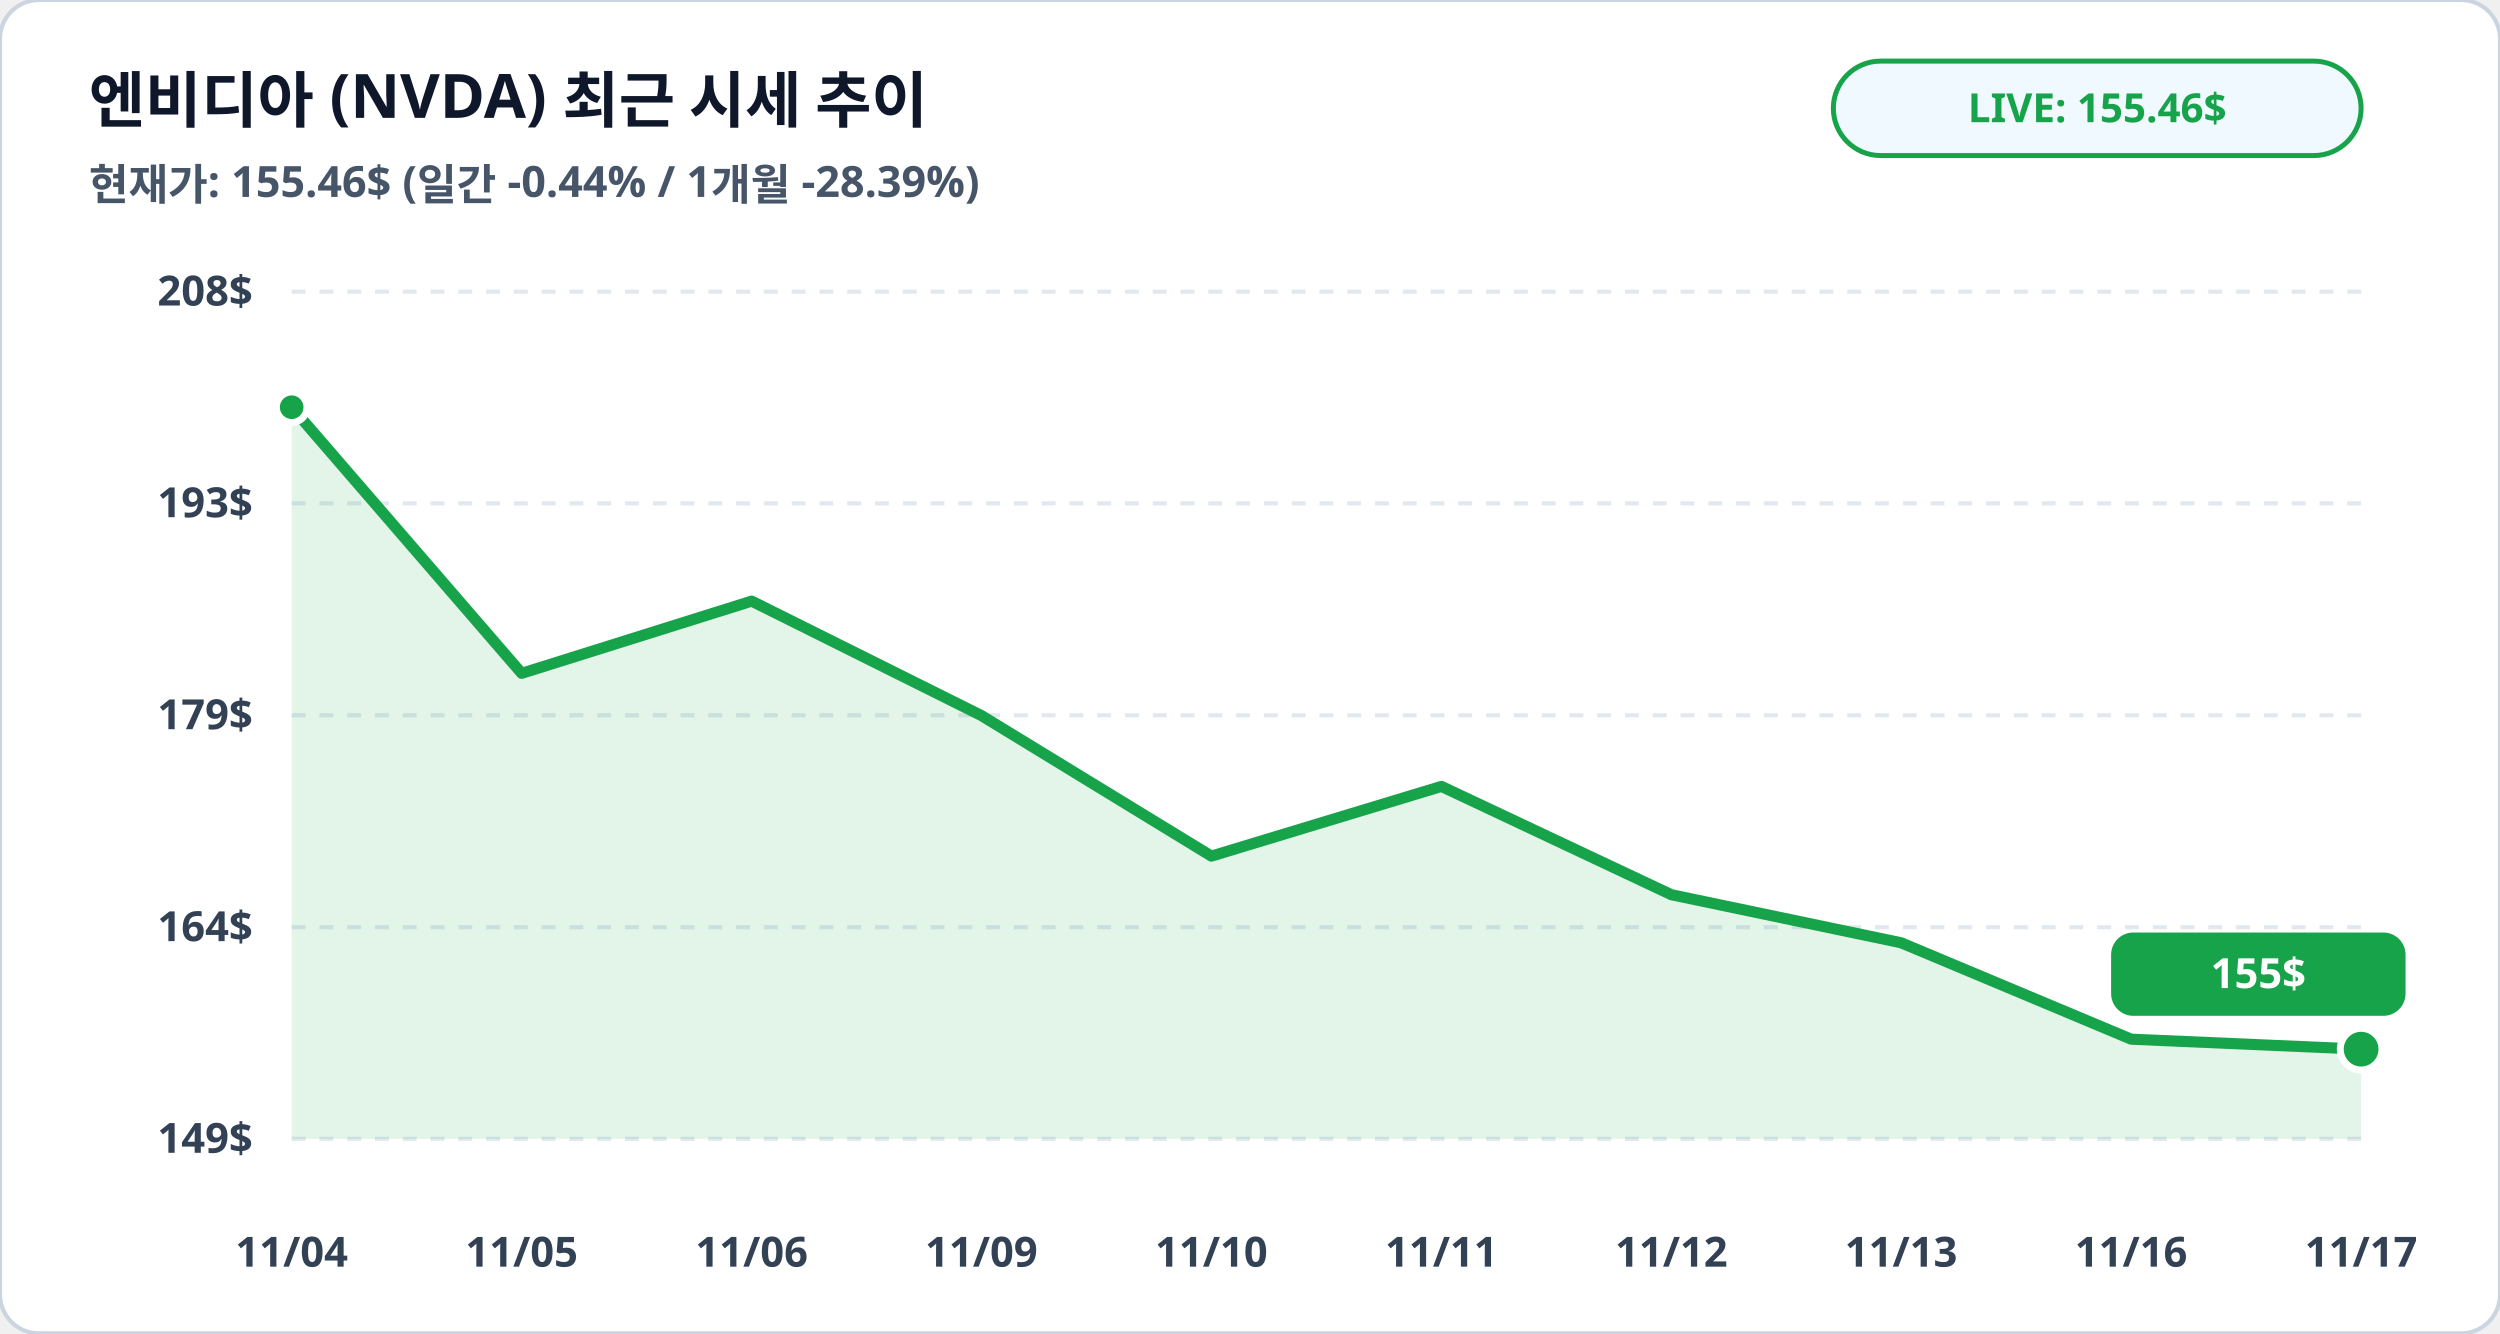
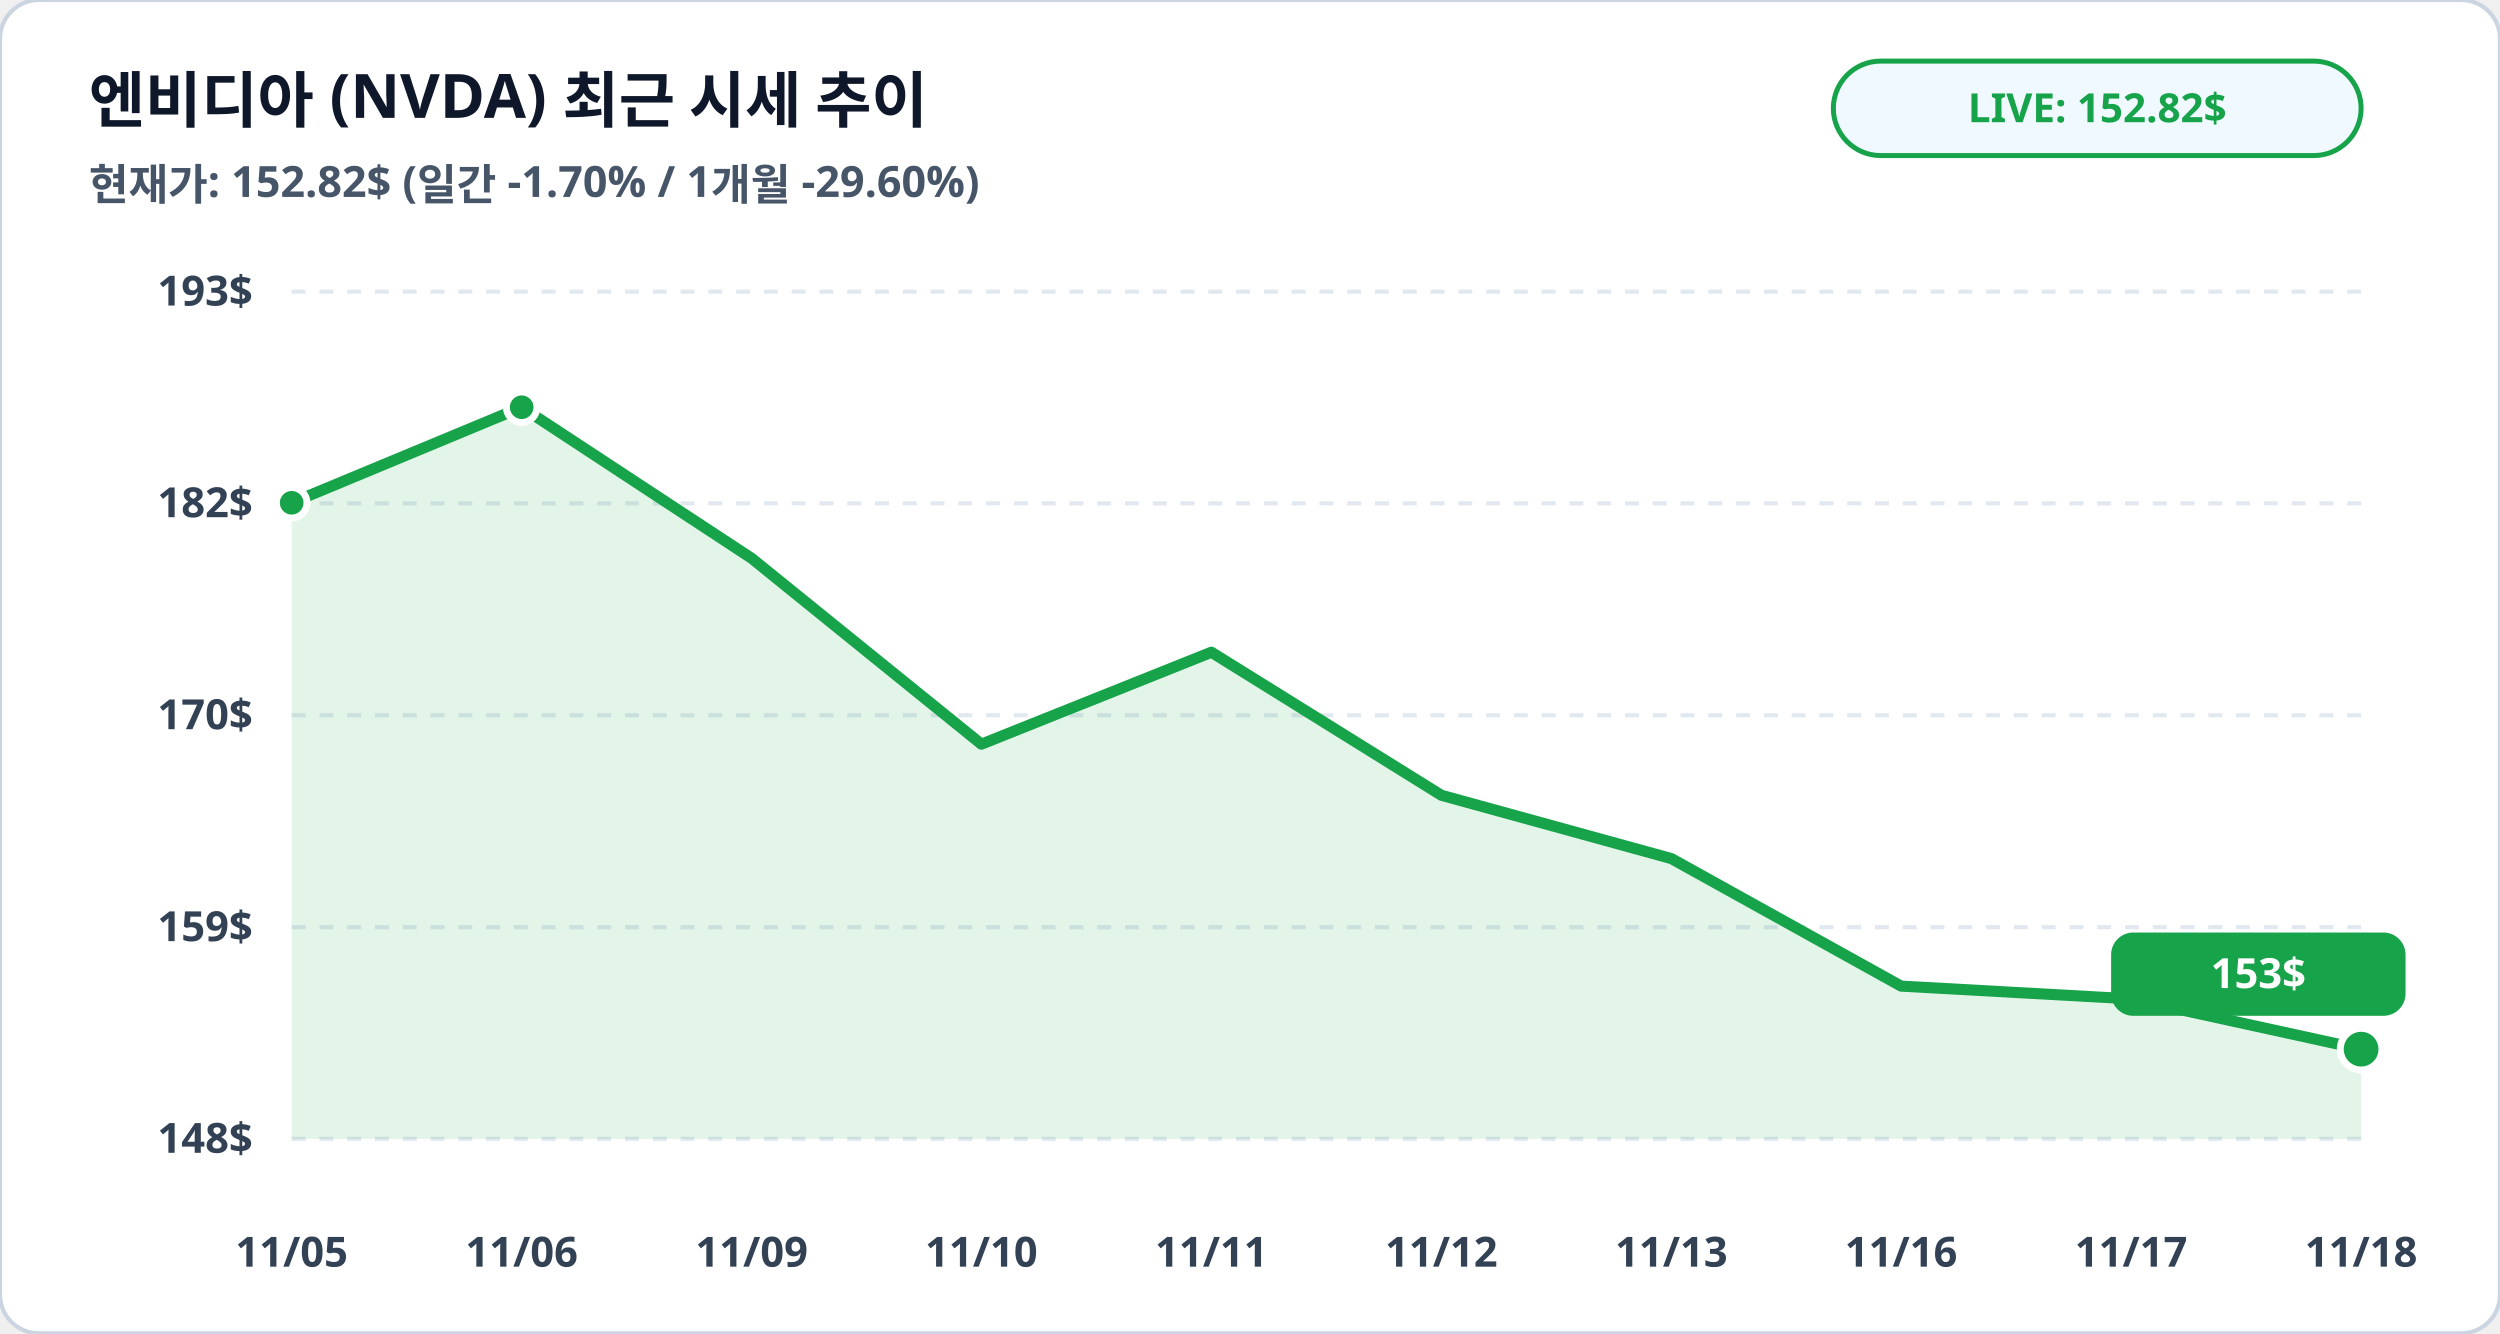
<svg xmlns="http://www.w3.org/2000/svg" viewBox="0 0 900 480" width="100%" height="100%">
  <rect width="900" height="480" rx="14" fill="#ffffff" stroke="#cbd5e1" stroke-width="1.5" />
  <text x="32" y="44" fill="#0f172a" font-family="Pretendard, sans-serif" font-size="22" font-weight="900">엔비디아 (NVDA) 최근 시세 추이</text>
-   <text x="32" y="72" fill="#475569" font-family="Pretendard, sans-serif" font-size="15.5" font-weight="600">현재가: 155.46$ (일간 -0.44% / 1개월 -28.39%)</text>
+   <text x="32" y="72" fill="#475569" font-family="Pretendard, sans-serif" font-size="15.5" font-weight="600">현재가: 152.82$ (일간 -1.70% / 1개월 -29.60%)</text>
  <rect x="660" y="22" width="190" height="34" rx="17" fill="#f0f9ff" stroke="#16a34a" stroke-width="1.8" />
-   <text x="755" y="44" fill="#16a34a" font-family="Pretendard, sans-serif" font-size="14.5" font-weight="800" text-anchor="middle">LIVE: 155.46$</text>
+   <text x="755" y="44" fill="#16a34a" font-family="Pretendard, sans-serif" font-size="14.5" font-weight="800" text-anchor="middle">LIVE: 152.82$</text>
  <line x1="105" y1="105.0" x2="850" y2="105.0" stroke="#e2e8f0" stroke-width="1.5" stroke-dasharray="5,5" />
-   <text x="91" y="110.0" fill="#334155" font-family="Pretendard, sans-serif" font-size="15" font-weight="700" text-anchor="end">208$</text>
+   <text x="91" y="110.0" fill="#334155" font-family="Pretendard, sans-serif" font-size="15" font-weight="700" text-anchor="end">193$</text>
  <line x1="105" y1="181.2" x2="850" y2="181.2" stroke="#e2e8f0" stroke-width="1.5" stroke-dasharray="5,5" />
-   <text x="91" y="186.2" fill="#334155" font-family="Pretendard, sans-serif" font-size="15" font-weight="700" text-anchor="end">193$</text>
+   <text x="91" y="186.2" fill="#334155" font-family="Pretendard, sans-serif" font-size="15" font-weight="700" text-anchor="end">182$</text>
  <line x1="105" y1="257.5" x2="850" y2="257.5" stroke="#e2e8f0" stroke-width="1.5" stroke-dasharray="5,5" />
-   <text x="91" y="262.5" fill="#334155" font-family="Pretendard, sans-serif" font-size="15" font-weight="700" text-anchor="end">179$</text>
+   <text x="91" y="262.5" fill="#334155" font-family="Pretendard, sans-serif" font-size="15" font-weight="700" text-anchor="end">170$</text>
  <line x1="105" y1="333.8" x2="850" y2="333.8" stroke="#e2e8f0" stroke-width="1.5" stroke-dasharray="5,5" />
-   <text x="91" y="338.8" fill="#334155" font-family="Pretendard, sans-serif" font-size="15" font-weight="700" text-anchor="end">164$</text>
+   <text x="91" y="338.8" fill="#334155" font-family="Pretendard, sans-serif" font-size="15" font-weight="700" text-anchor="end">159$</text>
  <line x1="105" y1="410.0" x2="850" y2="410.0" stroke="#e2e8f0" stroke-width="1.5" stroke-dasharray="5,5" />
-   <text x="91" y="415.0" fill="#334155" font-family="Pretendard, sans-serif" font-size="15" font-weight="700" text-anchor="end">149$</text>
-   <polygon points="105.0,410.0 105.0,146.6 187.8,242.4 270.6,216.4 353.3,257.6 436.1,308.2 518.9,283.1 601.7,322.1 684.4,339.4 767.2,374.1 850.0,377.7 850.0,410.0" fill="#16a34a" fill-opacity="0.12" />
-   <polyline fill="none" stroke="#16a34a" stroke-width="4" stroke-linecap="round" stroke-linejoin="round" points="105.0,146.6 187.8,242.4 270.6,216.4 353.3,257.6 436.1,308.2 518.9,283.1 601.7,322.1 684.4,339.4 767.2,374.1 850.0,377.7" />
-   <circle cx="105.0" cy="146.6" r="5.5" fill="#16a34a" stroke="#ffffff" stroke-width="2.5" />
+   <text x="91" y="415.0" fill="#334155" font-family="Pretendard, sans-serif" font-size="15" font-weight="700" text-anchor="end">148$</text>
+   <polygon points="105.0,410.0 105.0,181.0 187.8,146.6 270.6,201.0 353.3,267.9 436.1,234.8 518.9,286.3 601.7,309.1 684.4,355.0 767.2,359.6 850.0,377.7 850.0,410.0" fill="#16a34a" fill-opacity="0.12" />
+   <polyline fill="none" stroke="#16a34a" stroke-width="4" stroke-linecap="round" stroke-linejoin="round" points="105.0,181.0 187.8,146.6 270.6,201.0 353.3,267.9 436.1,234.8 518.9,286.3 601.7,309.1 684.4,355.0 767.2,359.6 850.0,377.7" />
+   <circle cx="105.0" cy="181.0" r="5.5" fill="#16a34a" stroke="#ffffff" stroke-width="2.5" />
+   <circle cx="187.8" cy="146.6" r="5.5" fill="#16a34a" stroke="#ffffff" stroke-width="2.5" />
  <circle cx="850.0" cy="377.7" r="7.5" fill="#16a34a" stroke="#ffffff" stroke-width="2.5" />
  <rect x="760.0" y="335.7" width="106" height="30" rx="8" fill="#16a34a" />
-   <text x="813.0" y="355.7" fill="#ffffff" font-family="Pretendard, sans-serif" font-size="15" font-weight="800" text-anchor="middle">155$</text>
-   <text x="105.0" y="456" fill="#334155" font-family="Pretendard, sans-serif" font-size="15" font-weight="700" text-anchor="middle">11/04</text>
-   <text x="187.8" y="456" fill="#334155" font-family="Pretendard, sans-serif" font-size="15" font-weight="700" text-anchor="middle">11/05</text>
-   <text x="270.6" y="456" fill="#334155" font-family="Pretendard, sans-serif" font-size="15" font-weight="700" text-anchor="middle">11/06</text>
-   <text x="353.3" y="456" fill="#334155" font-family="Pretendard, sans-serif" font-size="15" font-weight="700" text-anchor="middle">11/09</text>
-   <text x="436.1" y="456" fill="#334155" font-family="Pretendard, sans-serif" font-size="15" font-weight="700" text-anchor="middle">11/10</text>
-   <text x="518.9" y="456" fill="#334155" font-family="Pretendard, sans-serif" font-size="15" font-weight="700" text-anchor="middle">11/11</text>
-   <text x="601.7" y="456" fill="#334155" font-family="Pretendard, sans-serif" font-size="15" font-weight="700" text-anchor="middle">11/12</text>
-   <text x="684.4" y="456" fill="#334155" font-family="Pretendard, sans-serif" font-size="15" font-weight="700" text-anchor="middle">11/13</text>
-   <text x="767.2" y="456" fill="#334155" font-family="Pretendard, sans-serif" font-size="15" font-weight="700" text-anchor="middle">11/16</text>
-   <text x="850.0" y="456" fill="#334155" font-family="Pretendard, sans-serif" font-size="15" font-weight="700" text-anchor="middle">11/17</text>
+   <text x="813.0" y="355.7" fill="#ffffff" font-family="Pretendard, sans-serif" font-size="15" font-weight="800" text-anchor="middle">153$</text>
+   <text x="105.0" y="456" fill="#334155" font-family="Pretendard, sans-serif" font-size="15" font-weight="700" text-anchor="middle">11/05</text>
+   <text x="187.8" y="456" fill="#334155" font-family="Pretendard, sans-serif" font-size="15" font-weight="700" text-anchor="middle">11/06</text>
+   <text x="270.6" y="456" fill="#334155" font-family="Pretendard, sans-serif" font-size="15" font-weight="700" text-anchor="middle">11/09</text>
+   <text x="353.3" y="456" fill="#334155" font-family="Pretendard, sans-serif" font-size="15" font-weight="700" text-anchor="middle">11/10</text>
+   <text x="436.1" y="456" fill="#334155" font-family="Pretendard, sans-serif" font-size="15" font-weight="700" text-anchor="middle">11/11</text>
+   <text x="518.9" y="456" fill="#334155" font-family="Pretendard, sans-serif" font-size="15" font-weight="700" text-anchor="middle">11/12</text>
+   <text x="601.7" y="456" fill="#334155" font-family="Pretendard, sans-serif" font-size="15" font-weight="700" text-anchor="middle">11/13</text>
+   <text x="684.4" y="456" fill="#334155" font-family="Pretendard, sans-serif" font-size="15" font-weight="700" text-anchor="middle">11/16</text>
+   <text x="767.2" y="456" fill="#334155" font-family="Pretendard, sans-serif" font-size="15" font-weight="700" text-anchor="middle">11/17</text>
+   <text x="850.0" y="456" fill="#334155" font-family="Pretendard, sans-serif" font-size="15" font-weight="700" text-anchor="middle">11/18</text>
</svg>
